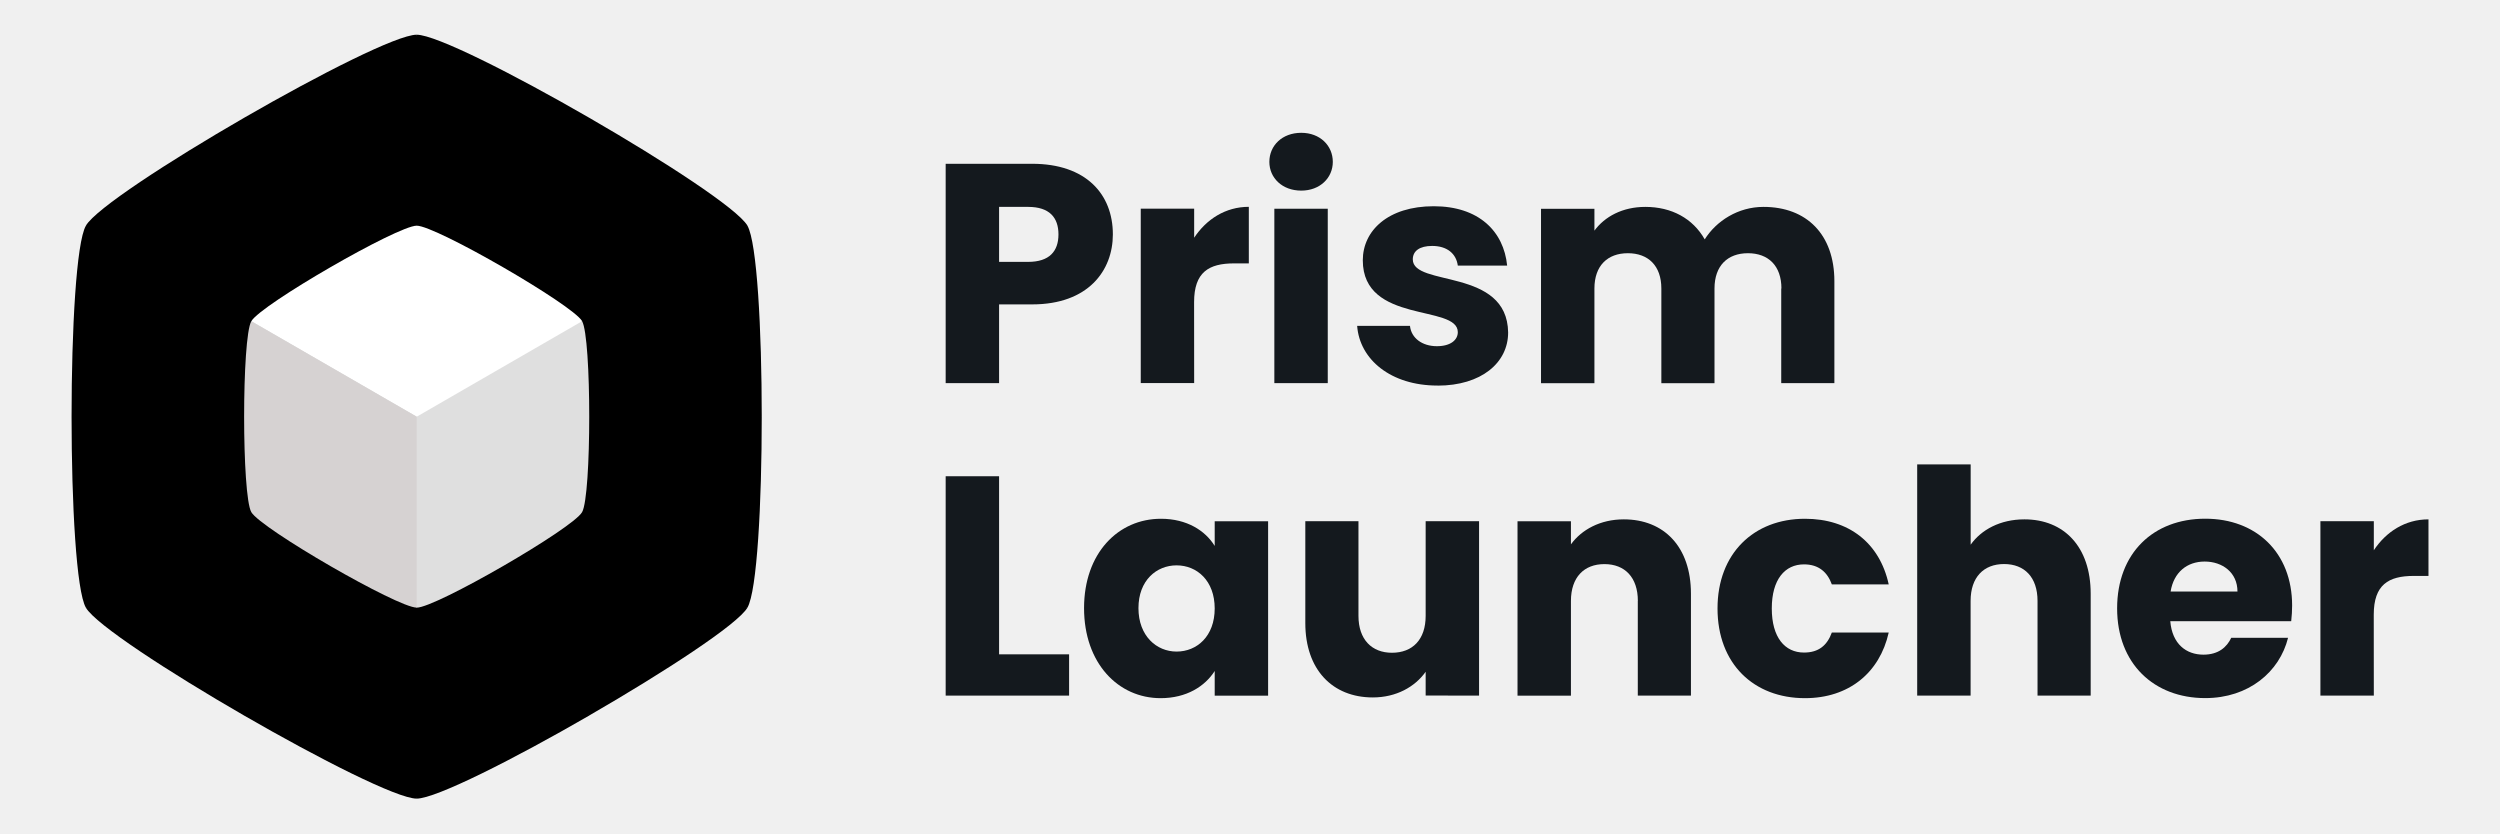
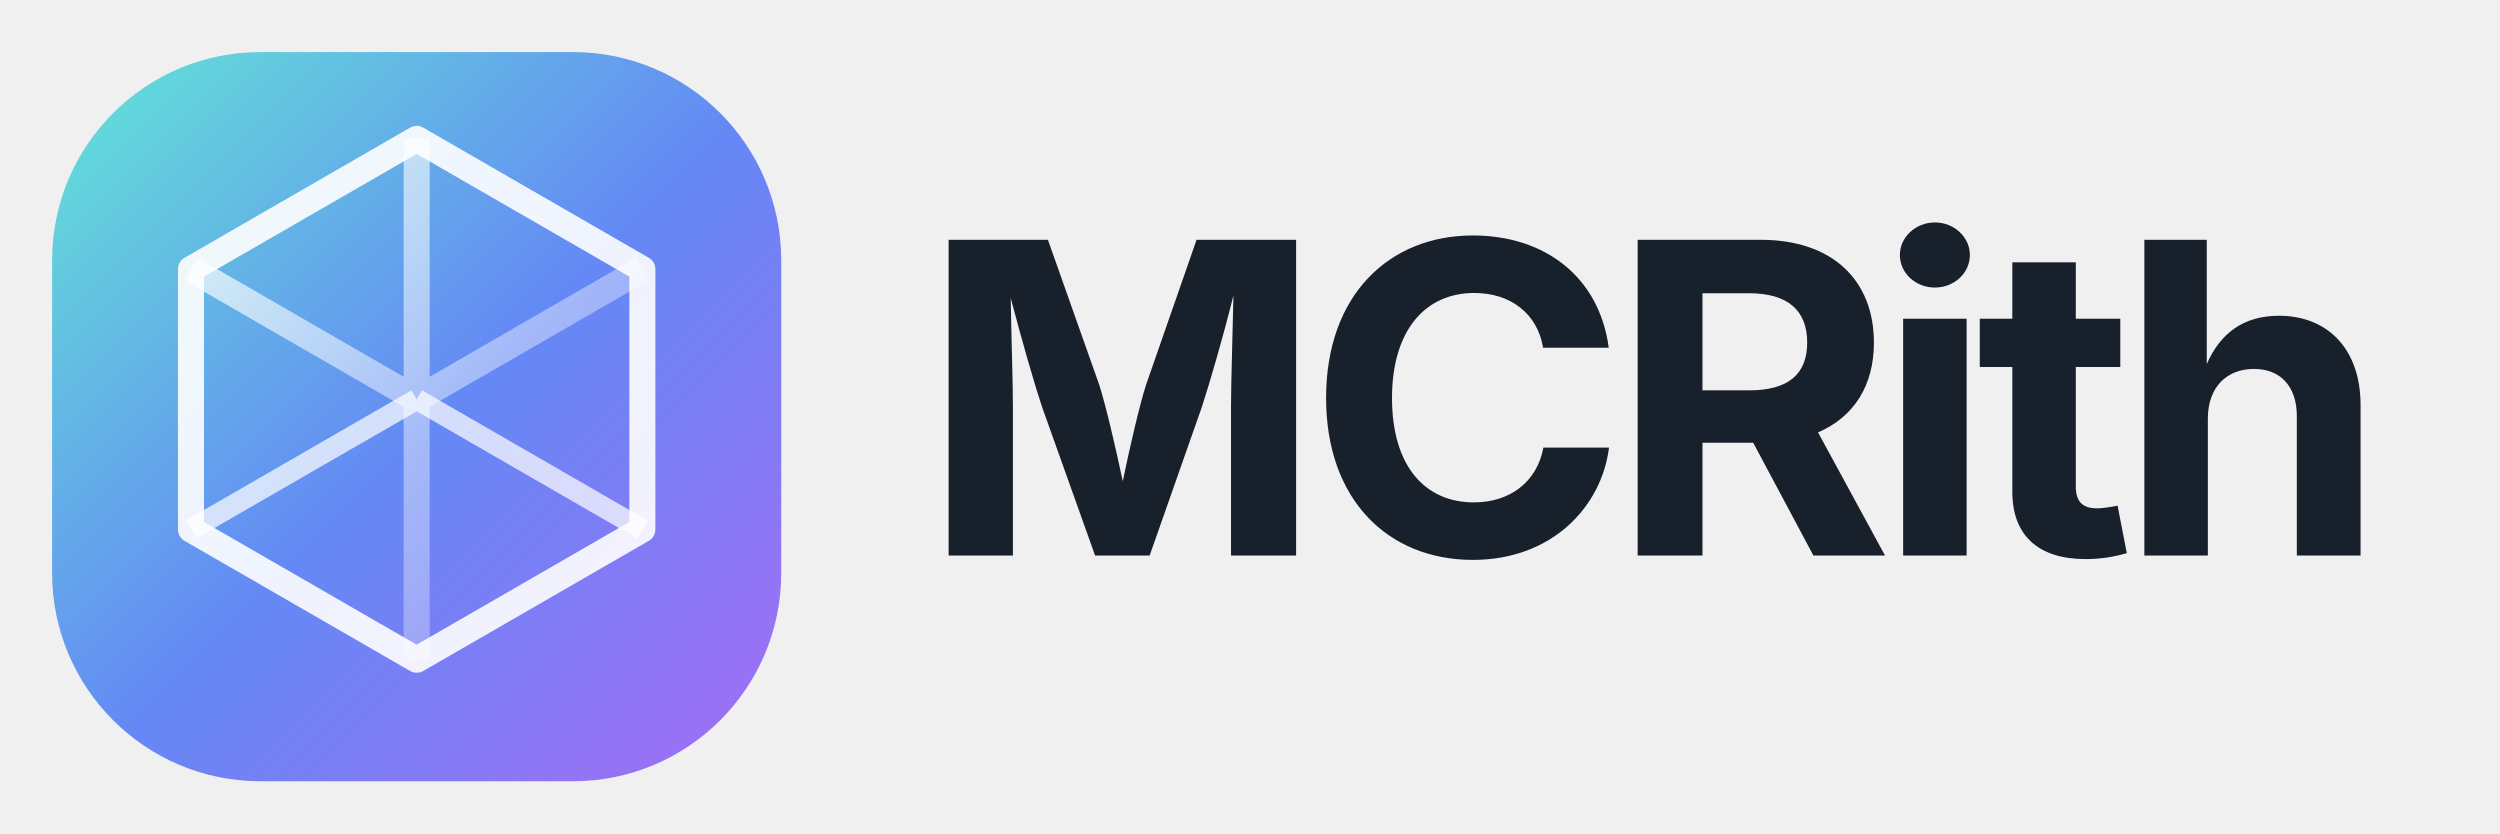
- <svg xmlns="http://www.w3.org/2000/svg" width="144" height="48" version="1.1" viewBox="0 0 38.1 12.7">
-   <g stroke-width=".265">
-     <path d="m6.35 6.35" fill="#000000" />
-     <path d="m6.35 0.529-2.521 4.366 2.521 1.455 2.52-1.455 0.11-3.1c-1.151-0.665-2.339-1.266-2.63-1.266z" fill="#000000" />
-     <path d="m8.98 1.795-2.63 4.555 2.52 1.455 2.521-4.366c-0.146-0.252-1.26-0.98-2.411-1.644z" fill="#000000" />
-     <path d="m11.391 3.44-5.041 2.91 2.52 1.455 2.739-1.455c0-1.329-0.073-2.658-0.218-2.91z" fill="#000000" />
-     <path d="m6.35 6.35v2.91h5.041c0.146-0.252 0.218-1.581 0.218-2.91z" fill="#000000" />
-     <path d="m6.35 6.35v2.91l2.63 1.644c1.151-0.665 2.266-1.392 2.411-1.644z" fill="#000000" />
-     <path d="m6.35 6.35-2.521 1.455 2.521 4.366c0.291 0 1.479-0.601 2.63-1.266z" fill="#000000" />
-     <path d="m3.829 4.895-2.52 4.366c0.291 0.504 4.459 2.91 5.041 2.91v-5.821z" fill="#000000" />
-     <path d="m1.309 3.44c-0.291 0.504-0.291 5.317 0 5.821l5.041-2.91v-2.91z" fill="#000000" />
-     <path d="m6.35 0.529c-0.582-2e-8 -4.75 2.406-5.041 2.91l5.041 2.91z" fill="#000000" />
-   </g>
-   <g transform="matrix(.88 0 0 .88 -10.906 -1.2421)">
-     <g transform="translate(13.26 2.2776)">
-       <path transform="matrix(.96975 0 0 .96975 .1921 .1921)" d="m6.35 2.939c-0.341 0-2.783 1.41-2.953 1.705l2.953 5.116 2.954-5.116c-0.171-0.295-2.613-1.705-2.954-1.705z" fill="#fff" stroke-width=".265" />
-     </g>
-     <path d="m16.746 6.974 2.864 4.961c0.331 0 2.699-1.367 2.864-1.654 0.165-0.286 0.165-3.021 0-3.307l-2.864 1.654z" fill="#dfdfdf" stroke-width=".265" />
-   </g>
-   <path d="m3.83 4.895c-0.146 0.252-0.146 2.658 0 2.91 0.146 0.252 2.229 1.455 2.52 1.455v-2.91z" fill="#d6d2d2" stroke-width=".265" />
-   <g fill="#14191e" stroke-width=".265" aria-label="Prism Launcher">
-     <path d="m15.669 3.991h-0.443v-0.838h0.443c0.324 0 0.462 0.162 0.462 0.419 0 0.257-0.138 0.419-0.462 0.419zm1.291-0.419c0-0.614-0.41-1.076-1.229-1.076h-1.319v3.343h0.814v-1.2h0.505c0.852 0 1.229-0.514 1.229-1.067z" />
-     <path d="m18.198 4.605c0-0.457 0.224-0.591 0.61-0.591h0.224v-0.862c-0.357 0-0.648 0.191-0.833 0.471v-0.443h-0.814v2.658h0.814z" />
-     <path d="m19.421 3.181v2.658h0.814v-2.658zm0.41-0.276c0.286 0 0.481-0.195 0.481-0.438 0-0.248-0.195-0.443-0.481-0.443-0.291 0-0.486 0.195-0.486 0.443 0 0.243 0.195 0.438 0.486 0.438z" />
-     <path d="m21.908 5.877c0.667 0 1.076-0.348 1.076-0.81-0.014-0.991-1.453-0.691-1.453-1.114 0-0.129 0.105-0.205 0.295-0.205 0.229 0 0.367 0.119 0.391 0.3h0.752c-0.052-0.524-0.433-0.905-1.119-0.905-0.695 0-1.081 0.371-1.081 0.824 0 0.976 1.448 0.667 1.448 1.095 0 0.119-0.11 0.214-0.319 0.214-0.224 0-0.391-0.124-0.41-0.31h-0.805c0.038 0.514 0.514 0.91 1.224 0.91z" />
-     <path d="m27.146 4.396v1.443h0.81v-1.553c0-0.714-0.424-1.133-1.081-1.133-0.386 0-0.719 0.214-0.895 0.495-0.181-0.319-0.505-0.495-0.905-0.495-0.348 0-0.619 0.148-0.776 0.362v-0.333h-0.814v2.658h0.814v-1.443c0-0.348 0.2-0.538 0.51-0.538 0.31 0 0.51 0.191 0.51 0.538v1.443h0.81v-1.443c0-0.348 0.2-0.538 0.51-0.538 0.31 0 0.51 0.191 0.51 0.538z" />
-     <path d="m15.226 7.258h-0.814v3.343h1.881v-0.629h-1.067z" />
-     <path d="m16.521 9.268c0 0.838 0.519 1.372 1.167 1.372 0.395 0 0.676-0.181 0.824-0.414v0.376h0.814v-2.658h-0.814v0.376c-0.143-0.233-0.424-0.414-0.819-0.414-0.652 0-1.172 0.524-1.172 1.362zm1.991 0.005c0 0.424-0.271 0.657-0.581 0.657-0.305 0-0.581-0.238-0.581-0.662s0.276-0.652 0.581-0.652c0.31 0 0.581 0.233 0.581 0.657z" />
-     <path d="m22.541 10.601v-2.658h-0.814v1.443c0 0.362-0.2 0.562-0.514 0.562-0.305 0-0.51-0.2-0.51-0.562v-1.443h-0.81v1.553c0 0.71 0.414 1.133 1.029 1.133 0.357 0 0.643-0.162 0.805-0.391v0.362z" />
-     <path d="m24.96 9.158v1.443h0.81v-1.553c0-0.714-0.41-1.133-1.024-1.133-0.357 0-0.643 0.157-0.805 0.381v-0.352h-0.814v2.658h0.814v-1.443c0-0.362 0.2-0.562 0.51-0.562 0.31 0 0.51 0.2 0.51 0.562z" />
-     <path d="m26.175 9.273c0 0.843 0.552 1.367 1.333 1.367 0.667 0 1.138-0.386 1.276-1h-0.867c-0.071 0.195-0.2 0.305-0.424 0.305-0.291 0-0.491-0.229-0.491-0.672s0.2-0.672 0.491-0.672c0.224 0 0.357 0.119 0.424 0.305h0.867c-0.138-0.633-0.61-1-1.276-1-0.781 0-1.333 0.529-1.333 1.367z" />
-     <path d="m29.218 7.077v3.524h0.814v-1.443c0-0.362 0.2-0.562 0.51-0.562 0.31 0 0.51 0.2 0.51 0.562v1.443h0.81v-1.553c0-0.714-0.405-1.133-1.01-1.133-0.367 0-0.657 0.157-0.819 0.386v-1.224z" />
-     <path d="m33.599 8.558c0.271 0 0.5 0.167 0.5 0.457h-1.019c0.048-0.295 0.252-0.457 0.519-0.457zm1.272 1.162h-0.867c-0.067 0.143-0.195 0.257-0.424 0.257-0.262 0-0.476-0.162-0.505-0.51h1.843c0.009-0.081 0.014-0.162 0.014-0.238 0-0.81-0.548-1.324-1.324-1.324-0.791 0-1.343 0.524-1.343 1.367 0 0.843 0.562 1.367 1.343 1.367 0.662 0 1.133-0.4 1.262-0.919z" />
-     <path d="m36.176 9.368c0-0.457 0.224-0.591 0.61-0.591h0.224v-0.862c-0.357 0-0.648 0.191-0.833 0.471v-0.443h-0.814v2.658h0.814z" />
-   </g>
+ <svg xmlns="http://www.w3.org/2000/svg" width="144" height="48" viewBox="0 0 144 48" role="img" aria-labelledby="title">
+   <defs>
+     <linearGradient id="crystal" x1="0" y1="0" x2="1" y2="1">
+       <stop offset="0" stop-color="#62e6d5" />
+       <stop offset=".52" stop-color="#6488f5" />
+       <stop offset="1" stop-color="#a56cf4" />
+     </linearGradient>
+     <linearGradient id="facet" x1="0" y1="0" x2="1" y2="1">
+       <stop offset="0" stop-color="#ffffff" stop-opacity=".78" />
+       <stop offset="1" stop-color="#ffffff" stop-opacity=".12" />
+     </linearGradient>
+   </defs>
+   <rect x="3" y="3" width="42" height="42" rx="12" fill="url(#crystal)" />
+   <path d="M24 8 37 15.5v15L24 38 11 30.5v-15Z" fill="none" stroke="#fff" stroke-opacity=".9" stroke-width="1.5" stroke-linejoin="round" />
+   <path d="m24 8 0 15 13-7.5M24 23l-13-7.5M24 23v15" fill="none" stroke="url(#facet)" stroke-width="1.5" stroke-linejoin="round" />
+   <path d="m24 23 13 7.5M24 23l-13 7.5" fill="none" stroke="#fff" stroke-opacity=".72" stroke-width="1.2" />
+   <text x="53" y="32" fill="#18202b" font-family="Inter, Segoe UI, Arial, sans-serif" font-size="25" font-weight="750" letter-spacing="-1.05">MCRith</text>
</svg>
